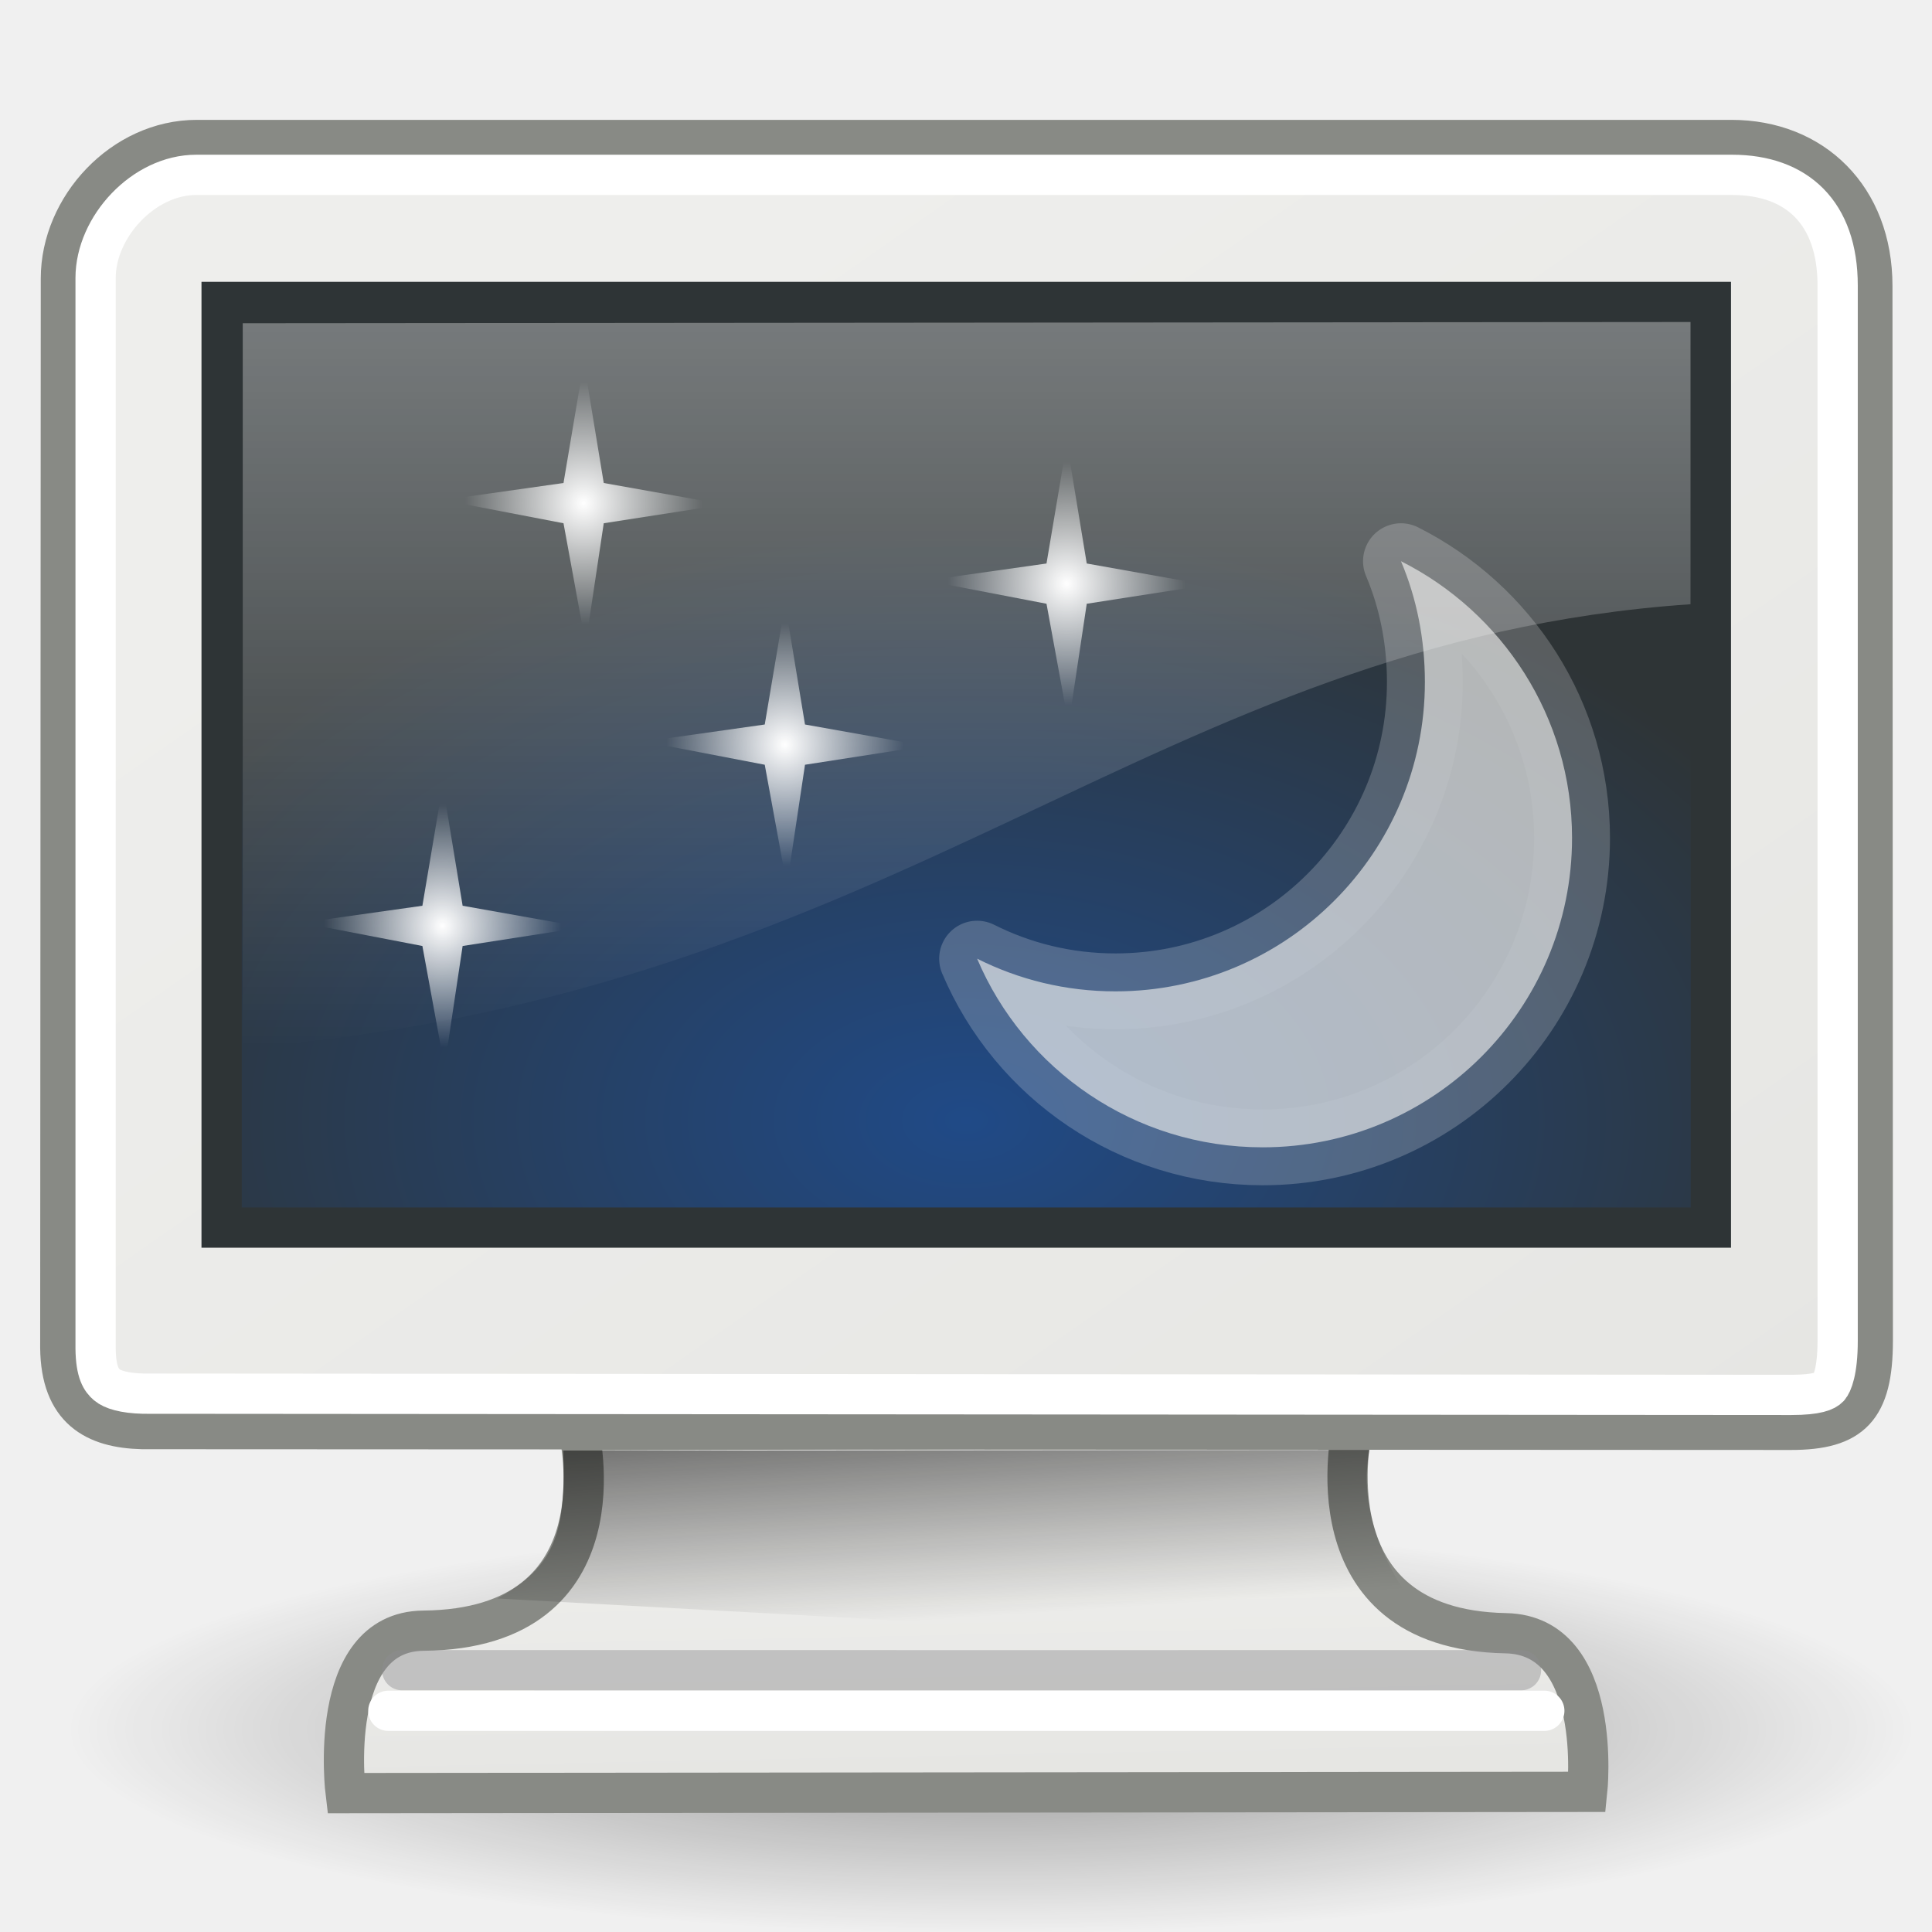
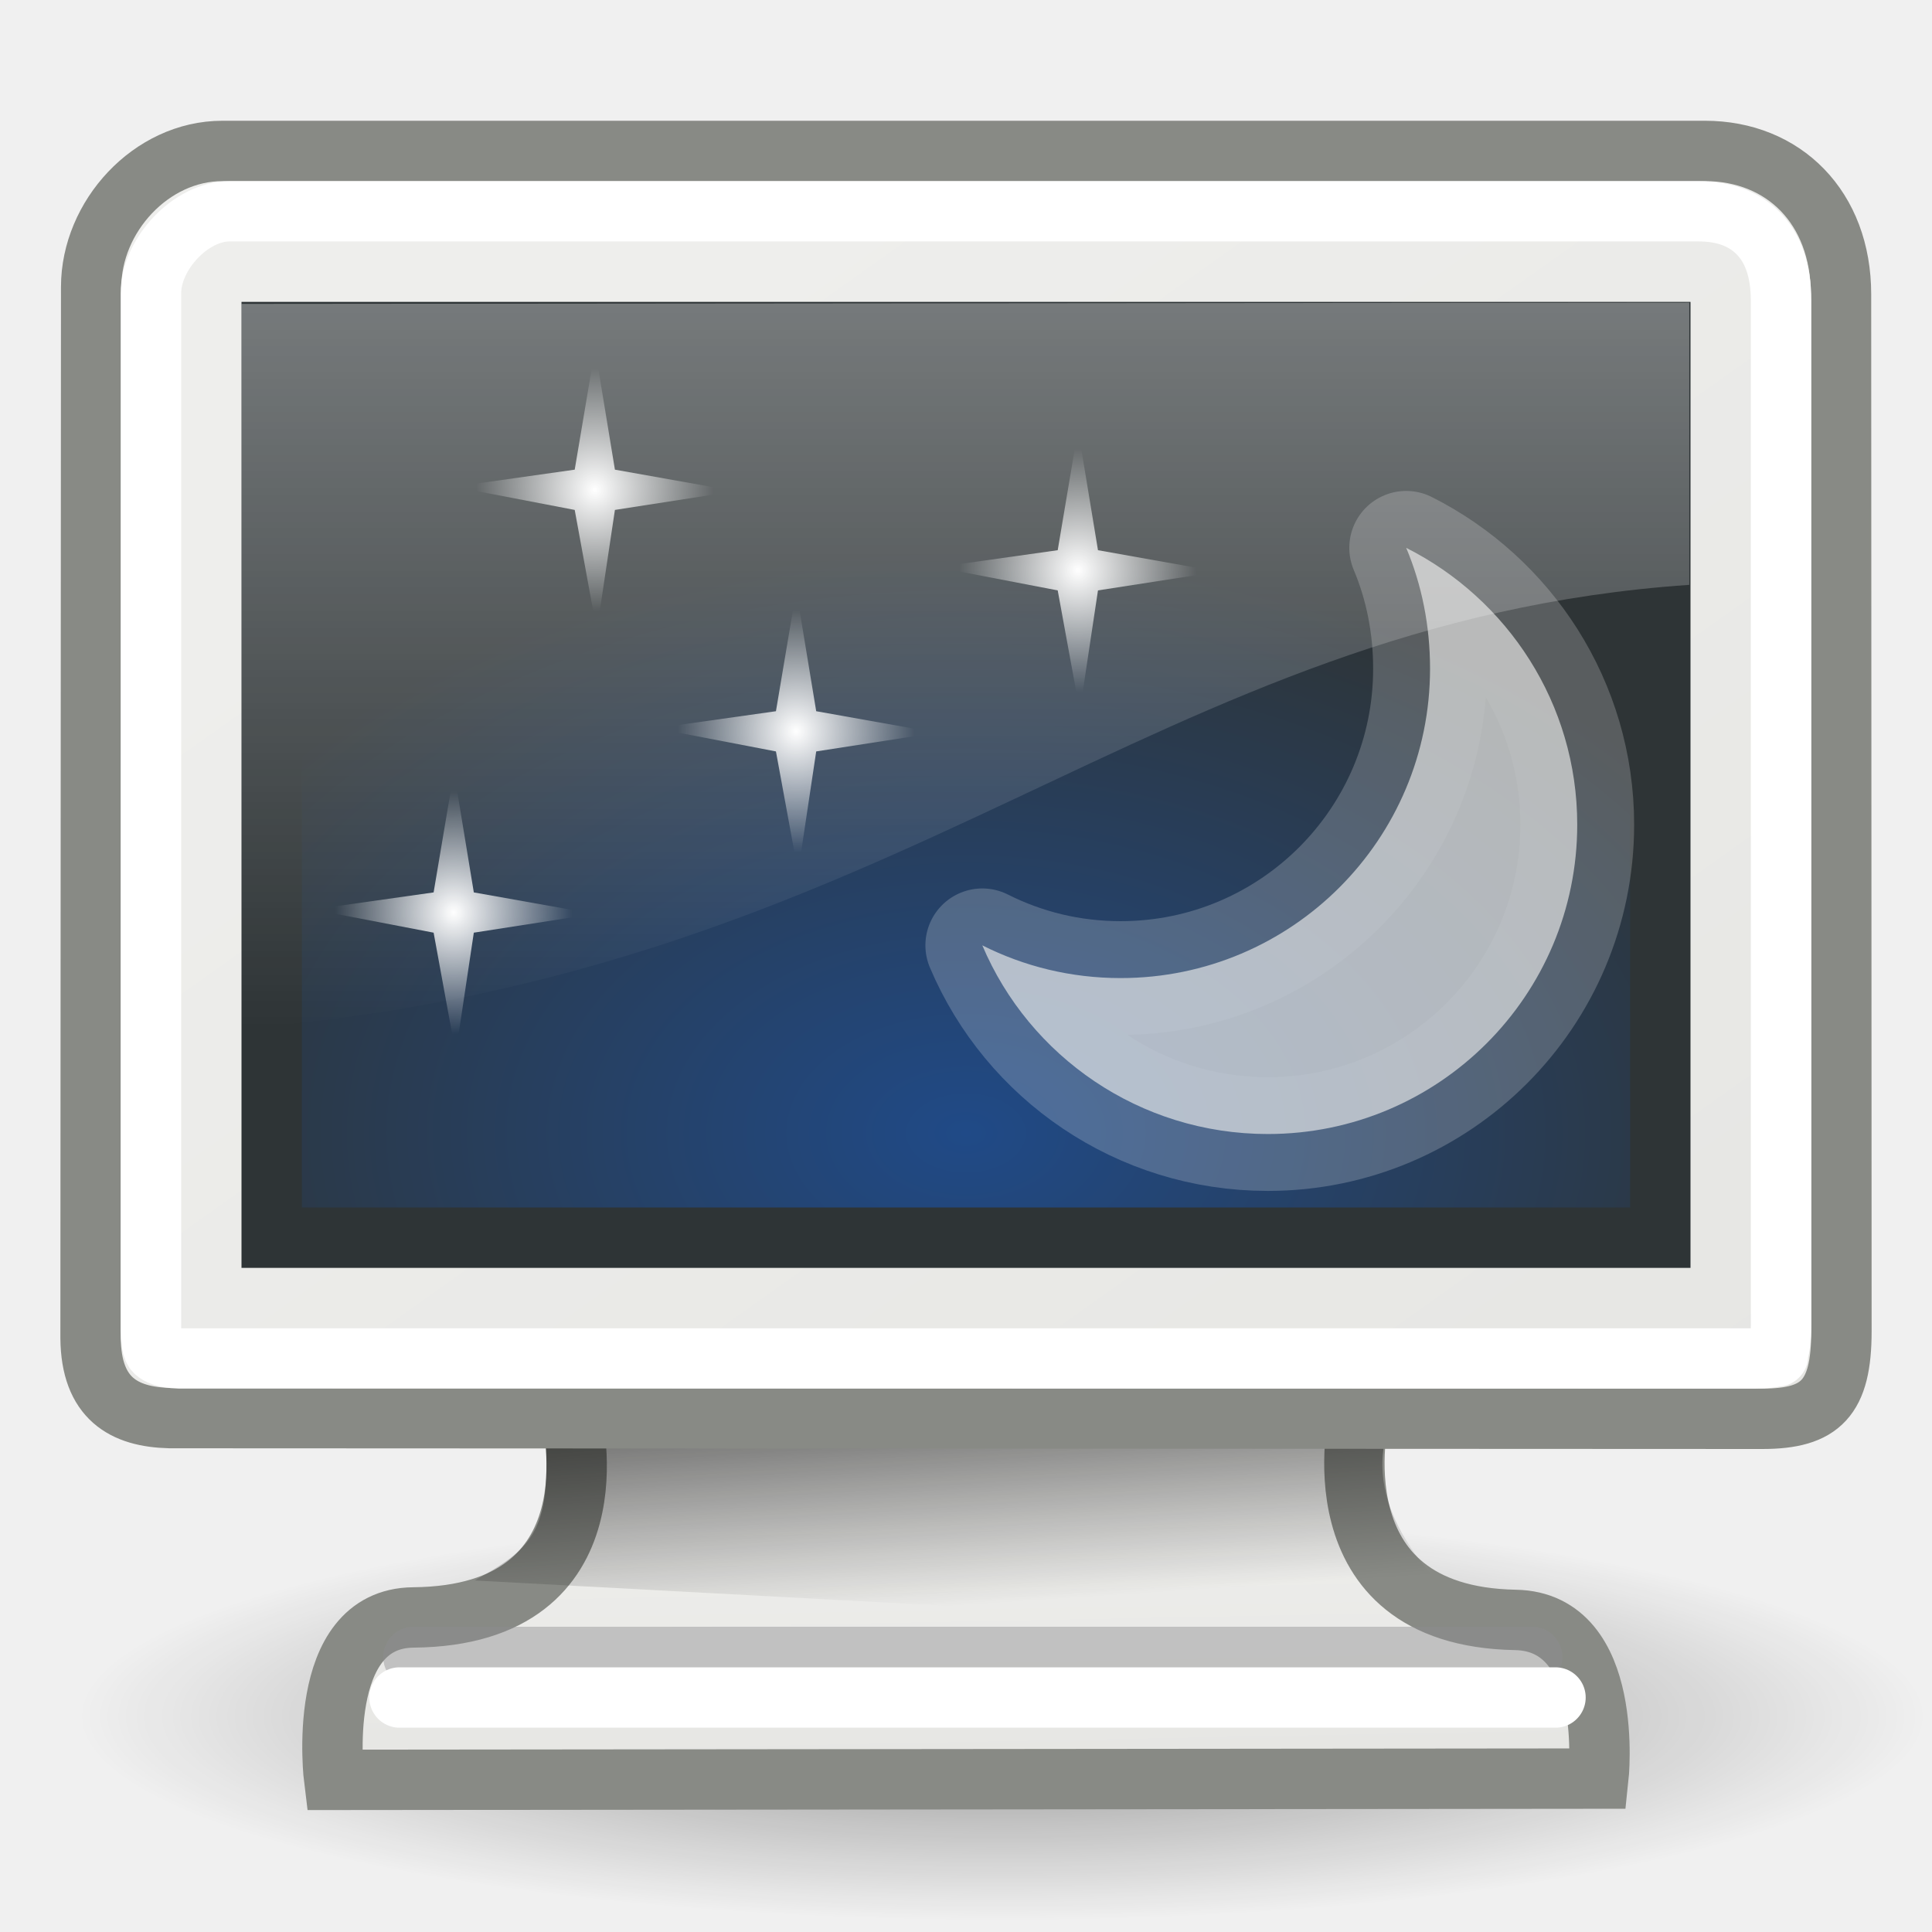
- <svg xmlns="http://www.w3.org/2000/svg" xmlns:xlink="http://www.w3.org/1999/xlink" width="48px" height="48px" id="svg3304">
+ <svg xmlns="http://www.w3.org/2000/svg" xmlns:xlink="http://www.w3.org/1999/xlink" width="32" height="32" id="svg3304" version="1.0">
  <defs id="defs3306">
    <linearGradient id="linearGradient14414">
      <stop id="stop14422" offset="0" style="stop-color:white;stop-opacity:1;" />
      <stop style="stop-color:white;stop-opacity:0;" offset="1" id="stop14418" />
    </linearGradient>
    <linearGradient id="linearGradient5233">
      <stop style="stop-color:#204a87;stop-opacity:1" offset="0" id="stop5235" />
      <stop style="stop-color:#2e3436;stop-opacity:1" offset="1" id="stop5237" />
    </linearGradient>
    <linearGradient id="linearGradient5225">
      <stop style="stop-color:black;stop-opacity:1;" offset="0" id="stop5227" />
      <stop style="stop-color:black;stop-opacity:0;" offset="1" id="stop5229" />
    </linearGradient>
    <linearGradient id="linearGradient5137">
      <stop style="stop-color:#eeeeec;stop-opacity:1;" offset="0" id="stop5139" />
      <stop style="stop-color:#e6e6e3;stop-opacity:1;" offset="1" id="stop5141" />
    </linearGradient>
    <linearGradient id="linearGradient6240">
      <stop style="stop-color:#ffffff;stop-opacity:1;" offset="0" id="stop6242" />
      <stop style="stop-color:#ffffff;stop-opacity:0;" offset="1" id="stop6244" />
    </linearGradient>
    <linearGradient id="linearGradient11400">
      <stop style="stop-color:#000000;stop-opacity:1;" offset="0" id="stop11402" />
      <stop style="stop-color:#000000;stop-opacity:0;" offset="1" id="stop11404" />
    </linearGradient>
-     <linearGradient xlink:href="#linearGradient11400" id="linearGradient11406" x1="23.155" y1="34.573" x2="23.529" y2="40.22" gradientUnits="userSpaceOnUse" />
-     <linearGradient xlink:href="#linearGradient6240" id="linearGradient6246" x1="20.157" y1="5.1" x2="20.157" y2="26.039" gradientUnits="userSpaceOnUse" gradientTransform="translate(7.843e-3,0)" />
-     <linearGradient xlink:href="#linearGradient5137" id="linearGradient5147" gradientUnits="userSpaceOnUse" x1="17.248" y1="6.376" x2="39.904" y2="38.876" />
-     <linearGradient xlink:href="#linearGradient5137" id="linearGradient5223" gradientUnits="userSpaceOnUse" x1="31.743" y1="37.842" x2="31.861" y2="43.826" />
-     <radialGradient xlink:href="#linearGradient5225" id="radialGradient5231" cx="23.938" cy="42.688" fx="23.938" fy="42.688" r="23.76" gradientTransform="matrix(1,0,0,0.24763,4.590511e-16,32.1168)" gradientUnits="userSpaceOnUse" />
-     <radialGradient xlink:href="#linearGradient5233" id="radialGradient5239" cx="24.006" cy="32.997" fx="24.006" fy="32.997" r="19" gradientTransform="matrix(1.232634,1.948681e-23,-1.1422e-23,0.778392,-5.584638,2.154377)" gradientUnits="userSpaceOnUse" />
-     <radialGradient xlink:href="#linearGradient14414" id="radialGradient18908" cx="24.5" cy="12.5" fx="24.5" fy="12.5" r="2.5" gradientUnits="userSpaceOnUse" gradientTransform="matrix(1.178401,0,0,1.206537,-2.370824,-0.581716)" />
-     <radialGradient xlink:href="#linearGradient14414" id="radialGradient18912" gradientUnits="userSpaceOnUse" gradientTransform="matrix(1.178401,0,0,1.206537,-14.37083,-2.581716)" cx="24.5" cy="12.5" fx="24.5" fy="12.5" r="2.5" />
-     <radialGradient xlink:href="#linearGradient14414" id="radialGradient18916" gradientUnits="userSpaceOnUse" gradientTransform="matrix(1.178401,0,0,1.206537,-9.370824,3.418284)" cx="24.5" cy="12.5" fx="24.5" fy="12.5" r="2.5" />
-     <radialGradient xlink:href="#linearGradient14414" id="radialGradient18920" gradientUnits="userSpaceOnUse" gradientTransform="matrix(1.178401,0,0,1.206537,-17.87649,7.920886)" cx="24.5" cy="12.5" fx="24.5" fy="12.5" r="2.5" />
+     <linearGradient xlink:href="#linearGradient11400" id="linearGradient11406" x1="23.155" y1="34.573" x2="23.529" y2="40.22" gradientUnits="userSpaceOnUse" gradientTransform="matrix(0.6666824,0,0,0.6666911,0.1851696,-0.2209284)" />
+     <linearGradient xlink:href="#linearGradient6240" id="linearGradient6246" x1="20.157" y1="5.1" x2="20.157" y2="26.039" gradientUnits="userSpaceOnUse" gradientTransform="matrix(0.6666824,0,0,0.6666911,-1.57811e-2,-0.3211144)" />
+     <linearGradient xlink:href="#linearGradient5137" id="linearGradient5147" gradientUnits="userSpaceOnUse" x1="17.248" y1="6.376" x2="39.904" y2="38.876" gradientTransform="matrix(0.6439899,0,0,0.6553242,0.5355383,0.2204967)" />
+     <linearGradient xlink:href="#linearGradient5137" id="linearGradient5223" gradientUnits="userSpaceOnUse" x1="31.743" y1="37.842" x2="31.861" y2="43.826" gradientTransform="matrix(0.6788121,0,0,0.6666911,-0.2934744,-0.2209284)" />
+     <radialGradient xlink:href="#linearGradient5225" id="radialGradient5231" cx="23.938" cy="42.688" fx="23.938" fy="42.688" r="23.76" gradientTransform="matrix(1,0,0,0.24763,0,32.1168)" gradientUnits="userSpaceOnUse" />
+     <radialGradient xlink:href="#linearGradient5233" id="radialGradient5239" cx="24.006" cy="32.997" fx="24.006" fy="32.997" r="19" gradientTransform="matrix(0.7662254,0,0,0.5077201,-2.394086,2.012033)" gradientUnits="userSpaceOnUse" />
+     <radialGradient xlink:href="#linearGradient14414" id="radialGradient18908" cx="24.5" cy="12.5" fx="24.5" fy="12.5" r="2.5" gradientUnits="userSpaceOnUse" gradientTransform="matrix(0.7856193,0,0,0.8043875,-1.395417,-0.6087532)" />
+     <radialGradient xlink:href="#linearGradient14414" id="radialGradient18912" gradientUnits="userSpaceOnUse" gradientTransform="matrix(0.7856193,0,0,0.8043875,-9.395611,-1.942135)" cx="24.5" cy="12.5" fx="24.5" fy="12.5" r="2.5" />
+     <radialGradient xlink:href="#linearGradient14414" id="radialGradient18916" gradientUnits="userSpaceOnUse" gradientTransform="matrix(0.7856193,0,0,0.8043875,-6.062194,2.058011)" cx="24.5" cy="12.5" fx="24.5" fy="12.5" r="2.5" />
+     <radialGradient xlink:href="#linearGradient14414" id="radialGradient18920" gradientUnits="userSpaceOnUse" gradientTransform="matrix(0.7856193,0,0,0.8043875,-11.73277,5.059856)" cx="24.5" cy="12.5" fx="24.5" fy="12.5" r="2.5" />
  </defs>
  <g id="layer1">
-     <rect style="fill:none;fill-opacity:0.75;fill-rule:evenodd;stroke:none;stroke-width:1px;stroke-linecap:butt;stroke-linejoin:miter;stroke-opacity:1" id="rect4784" width="48" height="48" x="0" y="0" />
-     <path style="opacity:0.4;fill:url(#radialGradient5231);fill-opacity:1;fill-rule:evenodd;stroke:none;stroke-width:1px;stroke-linecap:butt;stroke-linejoin:miter;stroke-opacity:1" id="path13582" d="M 47.697 42.688 A 23.76 5.884 0 1 1  0.178,42.688 A 23.76 5.884 0 1 1  47.697 42.688 z" transform="matrix(0.968245,0,0,0.863797,1.447631,6.096332)" />
-     <path style="fill:url(#linearGradient5223);fill-opacity:1;fill-rule:evenodd;stroke:#888a85;stroke-width:1;stroke-linecap:butt;stroke-linejoin:miter;stroke-opacity:1;opacity:1;color:black;marker:none;marker-start:none;marker-mid:none;marker-end:none;stroke-miterlimit:4;stroke-dasharray:none;stroke-dashoffset:0;visibility:visible;display:inline;overflow:visible" d="M 14.375,35.533 C 14.375,35.533 15.592,40.468 10.519,40.514 C 8.089,40.536 8.587,44.549 8.587,44.549 L 39.433,44.518 C 39.433,44.518 39.852,40.623 37.411,40.577 C 32.423,40.485 33.6,35.471 33.6,35.471 L 14.375,35.533 z " id="path9222" />
-     <path style="fill:url(#linearGradient5147);fill-opacity:1;fill-rule:evenodd;stroke:#888a85;stroke-width:1;stroke-linecap:butt;stroke-linejoin:miter;stroke-miterlimit:4;stroke-opacity:1" d="M 4.889,3.478 L 43.017,3.478 C 45.043,3.478 46.518,4.906 46.518,7.105 L 46.529,33.308 C 46.529,35 46.001,35.524 44.495,35.524 L 3.532,35.505 C 2.353,35.476 1.513,35.01 1.498,33.485 L 1.513,6.917 C 1.513,5.143 3.052,3.478 4.889,3.478 z " id="rect5040" />
-     <rect style="fill:url(#radialGradient5239);fill-opacity:1.0;fill-rule:evenodd;stroke:#2e3436;stroke-width:1px;stroke-linecap:butt;stroke-linejoin:miter;stroke-opacity:1" id="rect9208" width="37" height="22.997" x="5.506" y="7.502" />
-     <path xlink:href="#rect5040" style="fill:none;fill-opacity:1;fill-rule:evenodd;stroke:white;stroke-width:1;stroke-linecap:butt;stroke-linejoin:miter;stroke-miterlimit:4;stroke-opacity:1" id="path5145" d="M 4.875,4.344 C 3.567,4.344 2.375,5.638 2.375,6.906 L 2.375,33.5 C 2.381,34.103 2.521,34.291 2.656,34.406 C 2.792,34.522 3.078,34.613 3.562,34.625 L 44.5,34.656 C 45.151,34.656 45.357,34.555 45.438,34.469 C 45.518,34.382 45.656,34.068 45.656,33.312 L 45.656,7.094 C 45.656,5.287 44.645,4.344 43.031,4.344 L 4.875,4.344 z " />
-     <path style="fill:url(#linearGradient11406);fill-opacity:1.0;fill-rule:evenodd;stroke:none;stroke-width:1px;stroke-linecap:butt;stroke-linejoin:miter;stroke-opacity:1;opacity:0.6" d="M 13.992,36.039 C 14.076,38.212 13.709,38.951 12.359,39.714 L 35.974,41.012 C 35.025,39.843 33.645,38.078 34.021,36.024 L 13.992,36.039 z " id="path10672" />
-     <path style="fill:none;fill-opacity:1;fill-rule:evenodd;stroke:#8d8d8f;stroke-width:1px;stroke-linecap:round;stroke-linejoin:miter;stroke-opacity:0.439" d="M 9.992,41.496 C 16.699,41.498 37.789,41.496 37.789,41.496" id="path6575" />
-     <path id="path8029" d="M 9.648,42.504 C 16.355,42.506 38.368,42.504 38.368,42.504" style="fill:none;fill-opacity:1;fill-rule:evenodd;stroke:#ffffff;stroke-width:1px;stroke-linecap:round;stroke-linejoin:miter;stroke-opacity:1" />
-     <path style="fill:url(#radialGradient18908);fill-opacity:1;fill-rule:evenodd;stroke:none;stroke-width:1px;stroke-linecap:butt;stroke-linejoin:miter;stroke-opacity:1" d="M 26.506,11 L 26,14 L 23,14.424 L 26,15 L 26.55,18 L 27,15 L 30,14.534 L 27,14 L 26.506,11 z " id="path18004" />
-     <path style="fill:url(#radialGradient18912);fill-opacity:1;fill-rule:evenodd;stroke:none;stroke-width:1px;stroke-linecap:butt;stroke-linejoin:miter;stroke-opacity:1" d="M 14.506,9 L 14,12 L 11,12.424 L 14,13 L 14.55,16 L 15,13 L 18,12.534 L 15,12 L 14.506,9 z " id="path18910" />
-     <path style="fill:url(#radialGradient18916);fill-opacity:1;fill-rule:evenodd;stroke:none;stroke-width:1px;stroke-linecap:butt;stroke-linejoin:miter;stroke-opacity:1" d="M 19.506,15 L 19,18 L 16,18.424 L 19,19 L 19.55,22 L 20,19 L 23,18.534 L 20,18 L 19.506,15 z " id="path18914" />
-     <path style="fill:url(#radialGradient18920);fill-opacity:1;fill-rule:evenodd;stroke:none;stroke-width:1px;stroke-linecap:butt;stroke-linejoin:miter;stroke-opacity:1" d="M 11,19.503 L 10.494,22.503 L 7.494,22.926 L 10.494,23.503 L 11.044,26.503 L 11.494,23.503 L 14.494,23.037 L 11.494,22.503 L 11,19.503 z " id="path18918" />
-     <path style="opacity:0.7;fill:#eeeeec;fill-opacity:1;fill-rule:nonzero;stroke:white;stroke-width:1.885;stroke-linecap:butt;stroke-linejoin:round;stroke-miterlimit:4;stroke-dasharray:none;stroke-dashoffset:0;stroke-opacity:0.29" d="M 34.807,13.943 C 35.197,14.863 35.401,15.881 35.401,16.943 C 35.401,21.188 31.959,24.63 27.714,24.63 C 26.474,24.63 25.314,24.339 24.276,23.818 C 25.444,26.578 28.186,28.505 31.37,28.505 C 35.616,28.505 39.057,25.063 39.057,20.818 C 39.057,17.812 37.323,15.208 34.807,13.943 z " id="path23408" />
-     <path style="opacity:0.4;fill:url(#linearGradient6246);fill-opacity:1;fill-rule:evenodd;stroke:none;stroke-width:1px;stroke-linecap:butt;stroke-linejoin:miter;stroke-opacity:1" d="M 6.031,8.031 L 6.031,26.039 C 22.476,24.685 28.63,15.927 42,15.012 L 42,8 L 6.031,8.031 z " id="path4073" />
+     <rect style="fill:none;stroke:none" id="rect4784" width="32.001" height="32.001" x="0.185" y="-0.221" />
+     <path style="opacity:0.4;fill:url(#radialGradient5231);fill-opacity:1;fill-rule:evenodd;stroke:none" id="path13582" d="M 47.697,42.688 A 23.76,5.884 0 1 1 0.178,42.688 A 23.76,5.884 0 1 1 47.697,42.688 z" transform="matrix(0.6455119,0,0,0.5758858,1.15028,3.843442)" />
+     <path style="opacity:1;fill:url(#linearGradient5223);fill-opacity:1;fill-rule:evenodd;stroke:#888a85;stroke-width:1;stroke-linecap:butt;stroke-linejoin:miter;stroke-miterlimit:4;stroke-opacity:1;stroke-dasharray:none;stroke-dashoffset:0;marker:none;marker-start:none;marker-mid:none;marker-end:none;visibility:visible;display:inline;overflow:visible" d="M 9.465,23.469 C 9.465,23.469 10.291,26.759 6.847,26.79 C 5.197,26.804 5.535,29.48 5.535,29.48 L 26.474,29.459 C 26.474,29.459 26.758,26.862 25.102,26.831 C 21.716,26.77 22.515,23.427 22.515,23.427 L 9.465,23.469 z" id="path9222" />
+     <path style="opacity:0.6;fill:url(#linearGradient11406);fill-opacity:1;fill-rule:evenodd;stroke:none" d="M 9.045,23.962 C 9.101,25.411 8.762,25.669 7.862,26.178 L 24.575,27.074 C 23.942,26.295 22.678,25.275 22.929,23.905 L 9.045,23.962 z" id="path10672" />
+     <path style="fill:url(#linearGradient5147);fill-opacity:1;fill-rule:evenodd;stroke:#888a85;stroke-width:1;stroke-linecap:butt;stroke-linejoin:miter;stroke-miterlimit:4;stroke-opacity:1" d="M 3.684,2.5 L 28.238,2.5 C 29.543,2.5 30.493,3.436 30.493,4.876 L 30.5,22.048 C 30.5,23.157 30.16,23.5 29.19,23.5 L 2.81,23.488 C 2.051,23.469 1.51,23.163 1.5,22.164 L 1.51,4.753 C 1.51,3.591 2.501,2.5 3.684,2.5 z" id="rect5040" />
+     <rect style="fill:url(#radialGradient5239);fill-opacity:1;fill-rule:evenodd;stroke:#2e3436;stroke-width:1px;stroke-linecap:butt;stroke-linejoin:miter;stroke-opacity:1" id="rect9208" width="23" height="15" x="4.5" y="5.5" />
+     <path xlink:href="#rect5040" style="fill:none;stroke:#ffffff;stroke-width:1.011;stroke-linecap:butt;stroke-linejoin:miter;stroke-miterlimit:4;stroke-opacity:1" id="path5145" d="M 3.688,3.375 C 3.041,3.375 2.375,4.092 2.375,4.75 L 2.375,22.156 C 2.378,22.498 2.45,22.515 2.469,22.531 C 2.487,22.548 2.584,22.619 2.844,22.625 L 29.188,22.625 C 29.574,22.625 29.597,22.557 29.562,22.594 C 29.528,22.631 29.625,22.527 29.625,22.062 L 29.625,4.875 C 29.625,4.346 29.479,3.987 29.25,3.75 C 29.021,3.513 28.693,3.375 28.25,3.375 L 3.688,3.375 z" transform="matrix(0.9908257,0,0,0.987013,0.146789,0.168832)" />
+     <path style="fill:none;stroke:#8d8d8f;stroke-width:1px;stroke-linecap:round;stroke-linejoin:miter;stroke-opacity:0.439" d="M 6.847,27.444 C 11.318,27.445 25.378,27.444 25.378,27.444" id="path6575" />
+     <path id="path8029" d="M 6.617,28.116 C 11.089,28.117 25.764,28.116 25.764,28.116" style="fill:none;stroke:#ffffff;stroke-width:1px;stroke-linecap:round;stroke-linejoin:miter;stroke-opacity:1" />
+     <path style="fill:url(#radialGradient18908);fill-opacity:1;fill-rule:evenodd;stroke:none" d="M 17.856,7.113 L 17.519,9.113 L 15.519,9.395 L 17.519,9.779 L 17.885,11.78 L 18.186,9.779 L 20.186,9.469 L 18.186,9.113 L 17.856,7.113 z" id="path18004" />
+     <path style="fill:url(#radialGradient18912);fill-opacity:1;fill-rule:evenodd;stroke:none" d="M 9.856,5.779 L 9.519,7.779 L 7.519,8.062 L 9.519,8.446 L 9.885,10.446 L 10.185,8.446 L 12.185,8.135 L 10.185,7.779 L 9.856,5.779 z" id="path18910" />
+     <path style="fill:url(#radialGradient18916);fill-opacity:1;fill-rule:evenodd;stroke:none" d="M 13.189,9.779 L 12.852,11.78 L 10.852,12.062 L 12.852,12.446 L 13.219,14.446 L 13.519,12.446 L 15.519,12.136 L 13.519,11.78 L 13.189,9.779 z" id="path18914" />
+     <path style="fill:url(#radialGradient18920);fill-opacity:1;fill-rule:evenodd;stroke:none" d="M 7.519,12.781 L 7.182,14.781 L 5.182,15.064 L 7.182,15.448 L 7.548,17.448 L 7.848,15.448 L 9.848,15.137 L 7.848,14.781 L 7.519,12.781 z" id="path18918" />
+     <path style="opacity:0.7;fill:#eeeeec;fill-opacity:1;fill-rule:nonzero;stroke:#ffffff;stroke-width:1.885;stroke-linecap:butt;stroke-linejoin:round;stroke-miterlimit:4;stroke-opacity:0.29;stroke-dasharray:none;stroke-dashoffset:0" d="M 23.291,9.074 C 23.55,9.688 23.686,10.367 23.686,11.075 C 23.686,13.905 21.392,16.2 18.561,16.2 C 17.735,16.2 16.961,16.006 16.27,15.658 C 17.048,17.498 18.876,18.783 20.999,18.783 C 23.829,18.783 26.124,16.489 26.124,13.658 C 26.124,11.654 24.967,9.918 23.291,9.074 z" id="path23408" />
+     <path style="opacity:0.4;fill:url(#linearGradient6246);fill-opacity:1;fill-rule:evenodd;stroke:none" d="M 4,5.033 L 4,17.039 C 14.963,16.136 19.066,10.297 27.98,9.687 L 27.98,5.012 L 4,5.033 z" id="path4073" />
  </g>
</svg>
